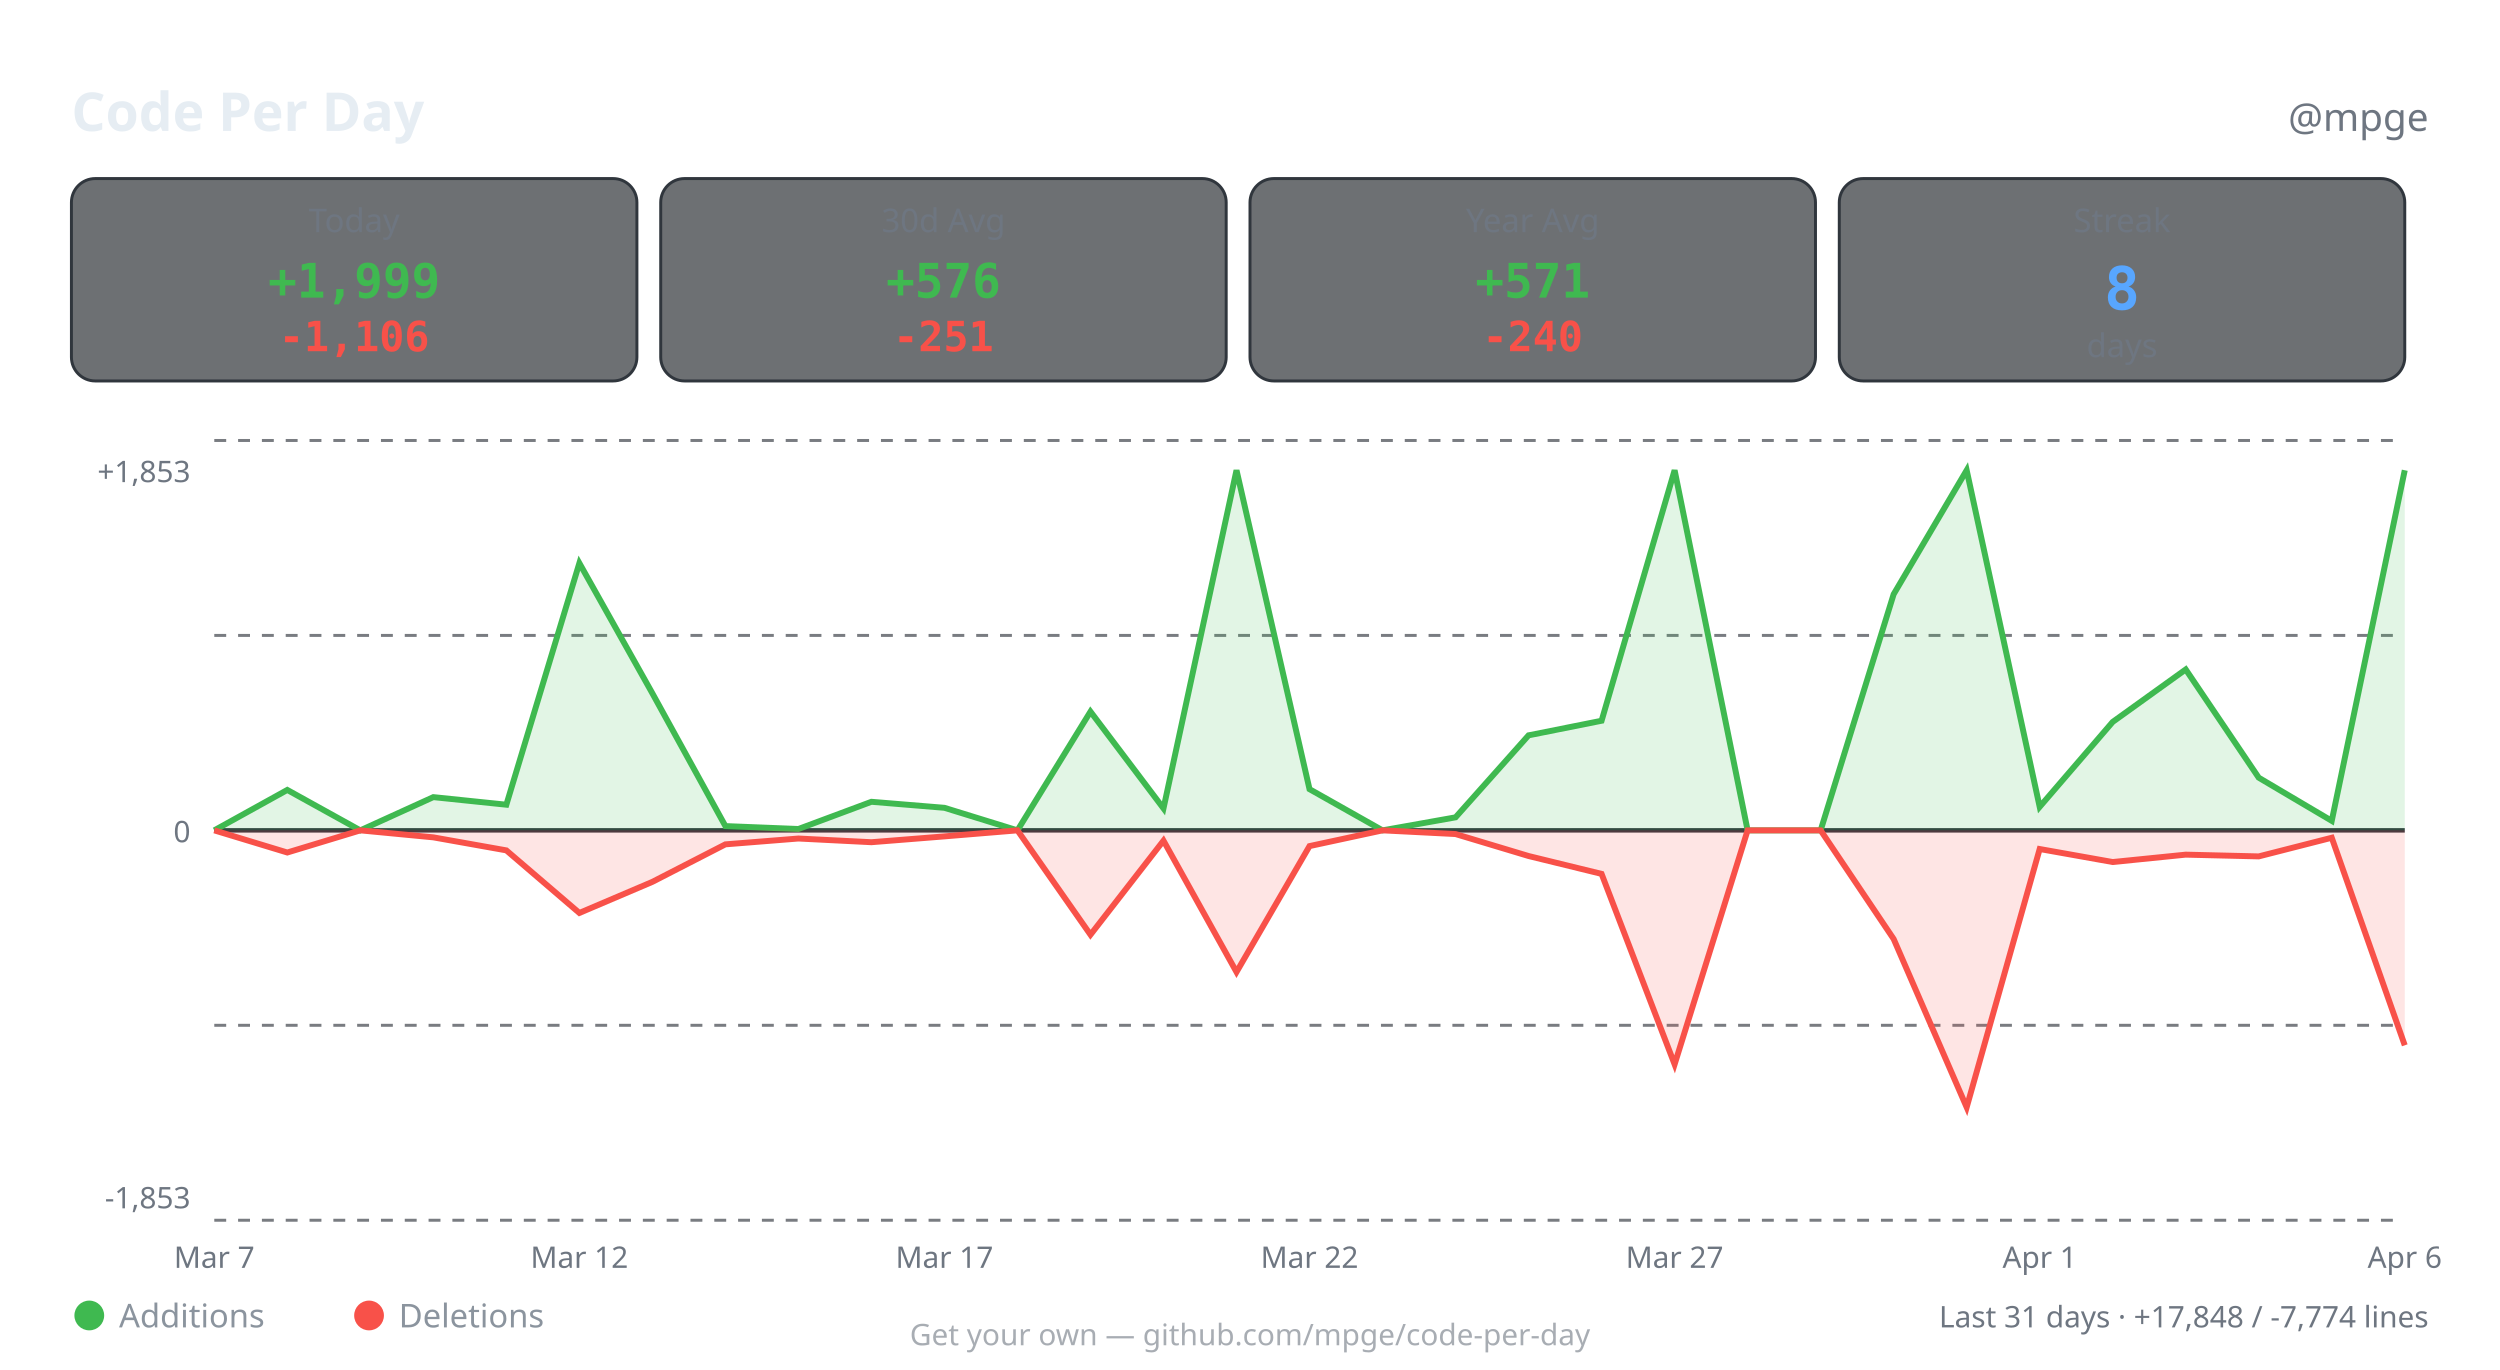
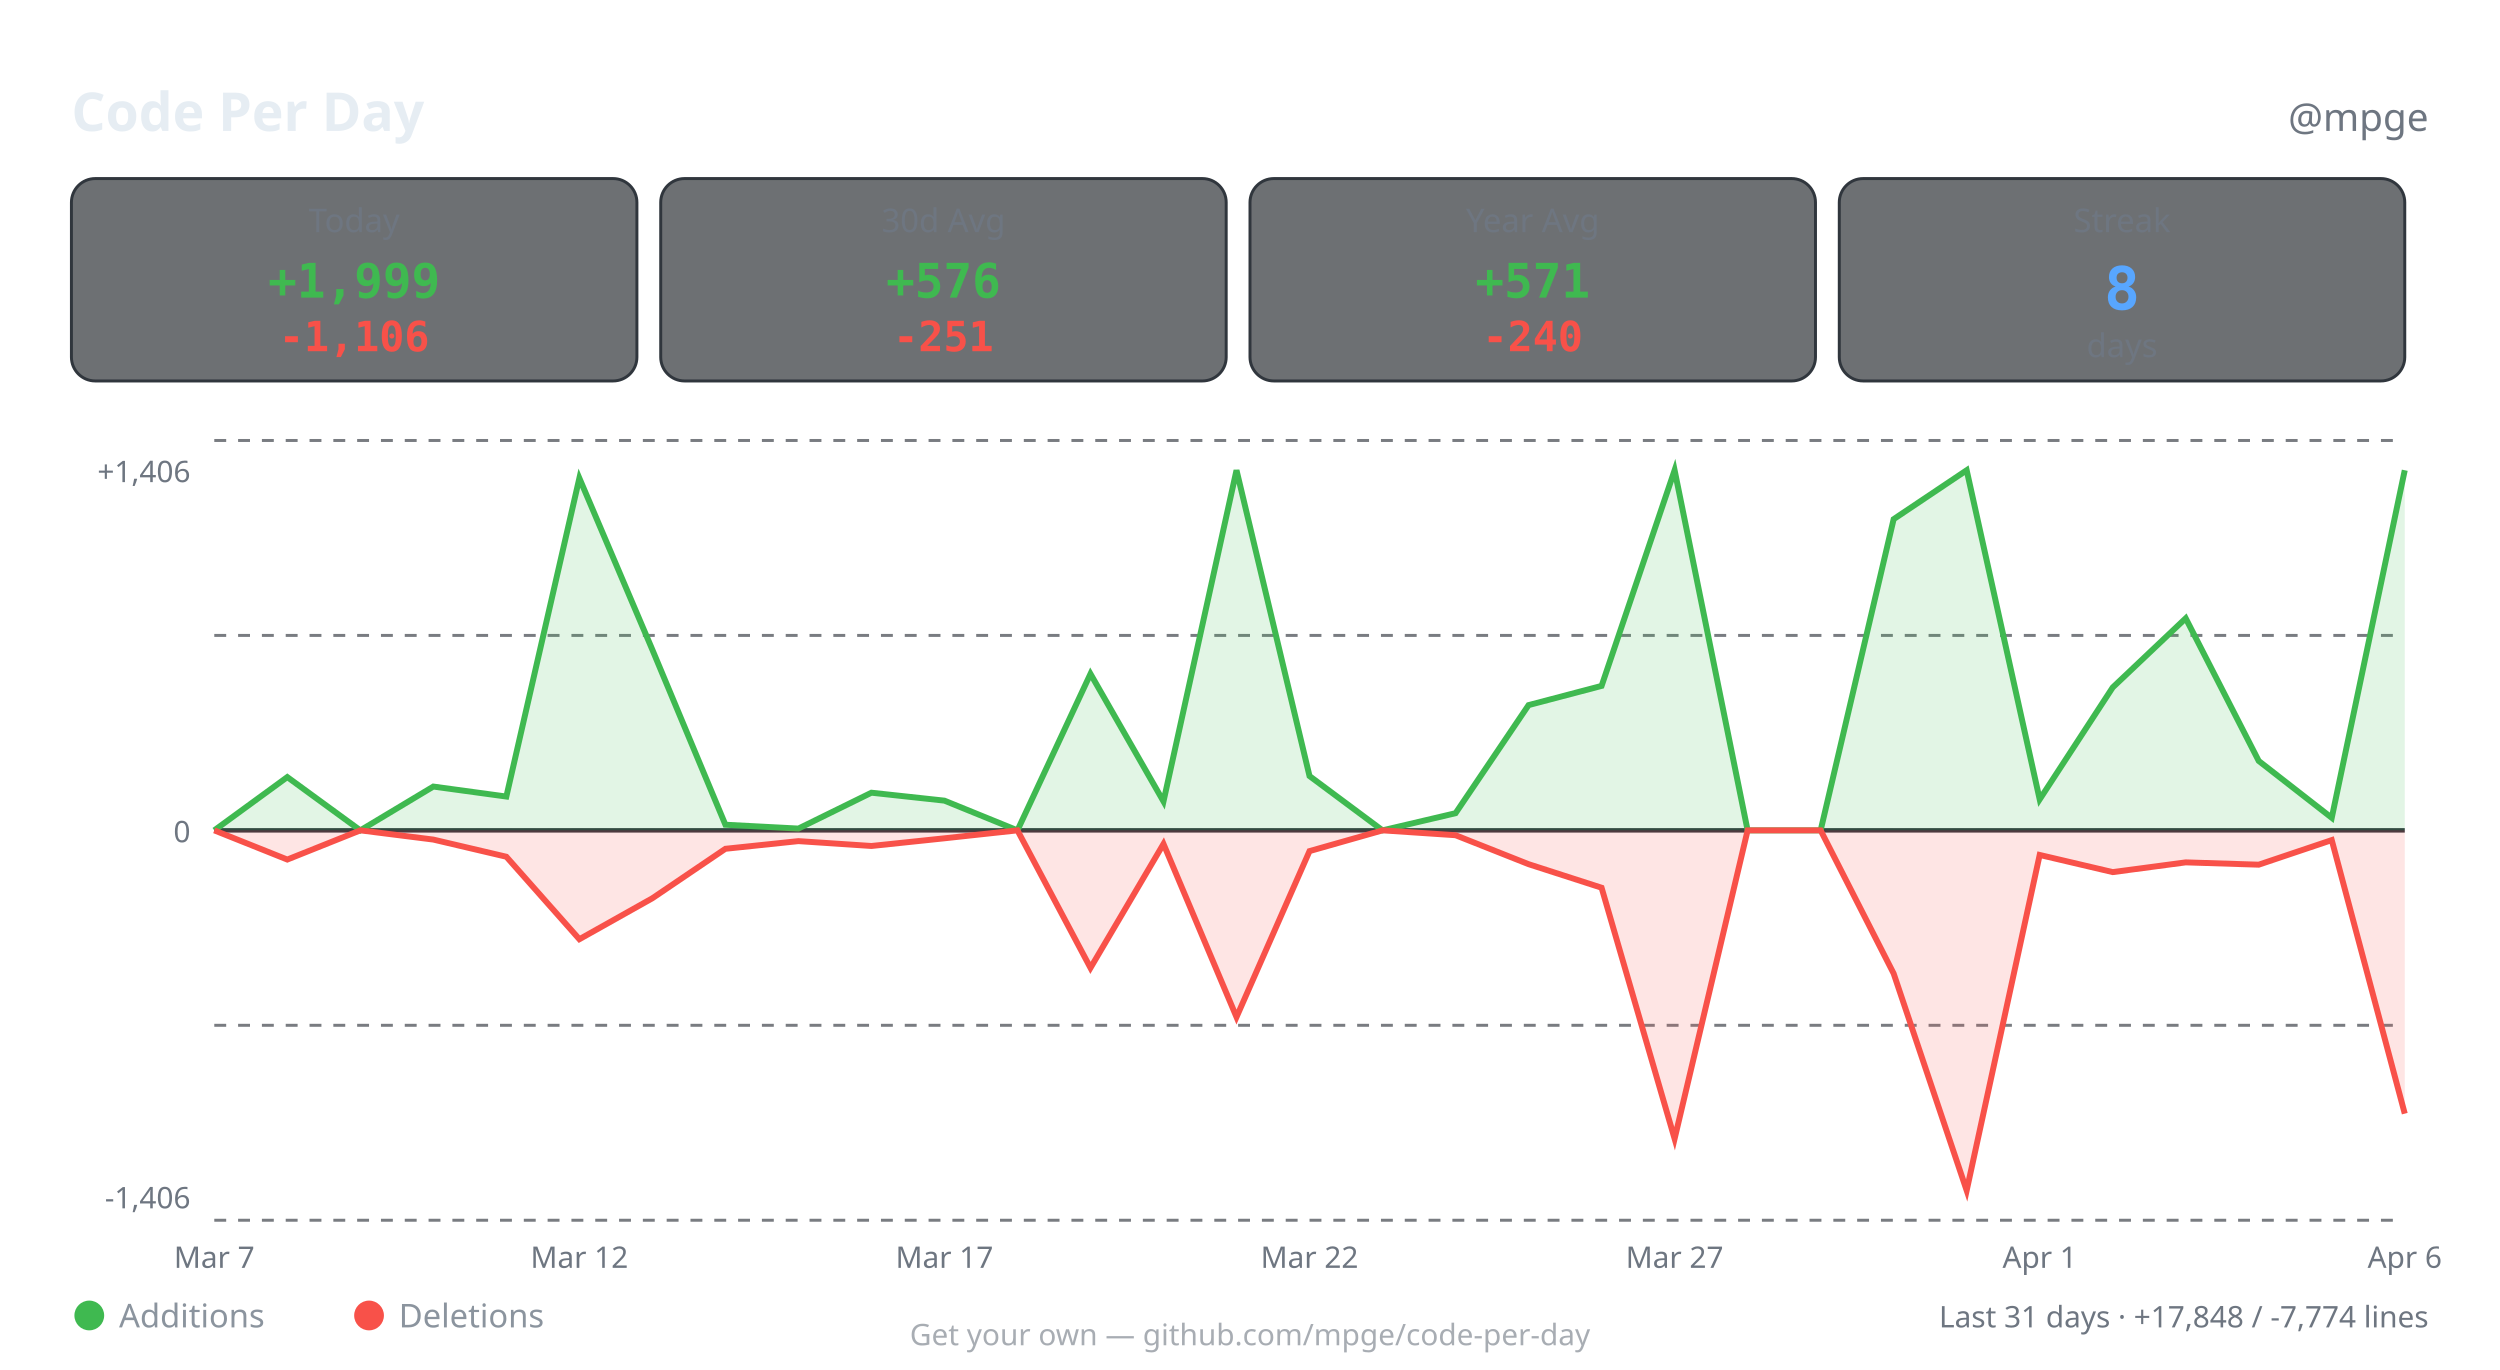
<svg xmlns="http://www.w3.org/2000/svg" width="840" height="460" viewBox="0 0 840 460">
  <style>
      @keyframes fadeInUp {
        from { opacity: 0; transform: translateY(12px); }
        to   { opacity: 1; transform: translateY(0); }
      }
      @keyframes growBar {
        from { transform: scaleY(0); }
        to   { transform: scaleY(1); }
      }
      .cpd-header  { animation: fadeInUp 0.5s ease both; }
      .cpd-stats   { animation: fadeInUp 0.5s ease 0.15s both; }
      .cpd-chart   { animation: fadeInUp 0.5s ease 0.3s both; }
      .cpd-legend  { animation: fadeInUp 0.5s ease 0.45s both; }
    </style>
  <rect width="840" height="460" rx="12" fill="transparent" />
  <g class="cpd-header">
    <a href="https://github.com/mpge/code-per-day" target="_blank">
      <text x="24" y="44" fill="#e6edf3" font-size="18" font-family="'Segoe UI', sans-serif" font-weight="700">Code Per Day</text>
    </a>
    <text x="816" y="44" fill="#6e7681" font-size="13" font-family="'Segoe UI', sans-serif" text-anchor="end" font-weight="500">@mpge</text>
  </g>
  <g class="cpd-stats">
    <rect x="24" y="60" width="190" height="68" rx="8" fill="rgba(13,17,23,0.6)" stroke="#30363d" stroke-width="1" />
    <text x="119" y="78" fill="#6e7681" font-size="11" font-family="'Segoe UI', sans-serif" text-anchor="middle" font-weight="500">Today</text>
    <text x="119" y="100" fill="#3fb950" font-size="16" font-family="'Segoe UI Mono', 'Cascadia Code', monospace" text-anchor="middle" font-weight="700">+1,999</text>
    <text x="119" y="118" fill="#f85149" font-size="14" font-family="'Segoe UI Mono', 'Cascadia Code', monospace" text-anchor="middle" font-weight="600">-1,106</text>
    <rect x="222" y="60" width="190" height="68" rx="8" fill="rgba(13,17,23,0.6)" stroke="#30363d" stroke-width="1" />
    <text x="317" y="78" fill="#6e7681" font-size="11" font-family="'Segoe UI', sans-serif" text-anchor="middle" font-weight="500">30d Avg</text>
    <text x="317" y="100" fill="#3fb950" font-size="16" font-family="'Segoe UI Mono', 'Cascadia Code', monospace" text-anchor="middle" font-weight="700">+576</text>
    <text x="317" y="118" fill="#f85149" font-size="14" font-family="'Segoe UI Mono', 'Cascadia Code', monospace" text-anchor="middle" font-weight="600">-251</text>
    <rect x="420" y="60" width="190" height="68" rx="8" fill="rgba(13,17,23,0.6)" stroke="#30363d" stroke-width="1" />
    <text x="515" y="78" fill="#6e7681" font-size="11" font-family="'Segoe UI', sans-serif" text-anchor="middle" font-weight="500">Year Avg</text>
    <text x="515" y="100" fill="#3fb950" font-size="16" font-family="'Segoe UI Mono', 'Cascadia Code', monospace" text-anchor="middle" font-weight="700">+571</text>
    <text x="515" y="118" fill="#f85149" font-size="14" font-family="'Segoe UI Mono', 'Cascadia Code', monospace" text-anchor="middle" font-weight="600">-240</text>
    <rect x="618" y="60" width="190" height="68" rx="8" fill="rgba(13,17,23,0.6)" stroke="#30363d" stroke-width="1" />
    <text x="713" y="78" fill="#6e7681" font-size="11" font-family="'Segoe UI', sans-serif" text-anchor="middle" font-weight="500">Streak</text>
    <text x="713" y="104" fill="#58a6ff" font-size="20" font-family="'Segoe UI Mono', 'Cascadia Code', monospace" text-anchor="middle" font-weight="700">8</text>
    <text x="713" y="120" fill="#6e7681" font-size="11" font-family="'Segoe UI', sans-serif" text-anchor="middle">days</text>
  </g>
  <g class="cpd-chart">
    <line x1="72" y1="148" x2="808" y2="148" stroke="rgba(33,38,45,0.6)" stroke-width="1" stroke-dasharray="4,4" />
    <line x1="72" y1="213.5" x2="808" y2="213.5" stroke="rgba(33,38,45,0.6)" stroke-width="1" stroke-dasharray="4,4" />
    <line x1="72" y1="279" x2="808" y2="279" stroke="rgba(33,38,45,0.6)" stroke-width="1" stroke-dasharray="4,4" />
    <line x1="72" y1="344.5" x2="808" y2="344.5" stroke="rgba(33,38,45,0.6)" stroke-width="1" stroke-dasharray="4,4" />
    <line x1="72" y1="410" x2="808" y2="410" stroke="rgba(33,38,45,0.6)" stroke-width="1" stroke-dasharray="4,4" />
    <line x1="72" y1="279" x2="808" y2="279" stroke="#30363d" stroke-width="1.5" />
-     <text x="64" y="162" fill="#6e7681" font-size="10" font-family="'Segoe UI', sans-serif" text-anchor="end">+1,853</text>
-     <text x="64" y="406" fill="#6e7681" font-size="10" font-family="'Segoe UI', sans-serif" text-anchor="end">-1,853</text>
+     <text x="64" y="162" fill="#6e7681" font-size="10" font-family="'Segoe UI', sans-serif" text-anchor="end">+1,406</text>
+     <text x="64" y="406" fill="#6e7681" font-size="10" font-family="'Segoe UI', sans-serif" text-anchor="end">-1,406</text>
    <text x="64" y="283" fill="#6e7681" font-size="10" font-family="'Segoe UI', sans-serif" text-anchor="end">0</text>
-     <path d="M 72 279 L 72 279 L 96.533 265.418 L 121.067 279 L 145.6 267.834 L 170.133 270.38 L 194.667 189.213 L 219.2 232.964 L 243.733 277.563 L 268.267 278.543 L 292.8 269.401 L 317.333 271.425 L 341.867 279 L 366.4 239.102 L 390.933 271.621 L 415.467 158 L 440 265.157 L 464.533 279 L 489.067 274.625 L 513.6 247.069 L 538.133 242.171 L 562.667 158 L 587.2 279 L 611.733 279 L 636.267 199.661 L 660.8 158 L 685.333 271.099 L 709.867 242.563 L 734.4 224.932 L 758.933 261.304 L 783.467 275.8 L 808 158 L 808 279 Z" fill="#3fb950" opacity="0.15" />
-     <path d="M 72 279 L 72 279 L 96.533 265.418 L 121.067 279 L 145.6 267.834 L 170.133 270.38 L 194.667 189.213 L 219.2 232.964 L 243.733 277.563 L 268.267 278.543 L 292.8 269.401 L 317.333 271.425 L 341.867 279 L 366.4 239.102 L 390.933 271.621 L 415.467 158 L 440 265.157 L 464.533 279 L 489.067 274.625 L 513.6 247.069 L 538.133 242.171 L 562.667 158 L 587.2 279 L 611.733 279 L 636.267 199.661 L 660.8 158 L 685.333 271.099 L 709.867 242.563 L 734.4 224.932 L 758.933 261.304 L 783.467 275.8 L 808 158" fill="none" stroke="#3fb950" stroke-width="2" />
-     <path d="M 72 279 L 72 279 L 96.533 286.444 L 121.067 279 L 145.6 281.351 L 170.133 285.726 L 194.667 306.752 L 219.2 296.304 L 243.733 283.702 L 268.267 281.743 L 292.8 282.983 L 317.333 281.024 L 341.867 279 L 366.4 314.066 L 390.933 282.461 L 415.467 326.603 L 440 284.289 L 464.533 279 L 489.067 280.241 L 513.6 287.62 L 538.133 293.627 L 562.667 357.621 L 587.2 279 L 611.733 279 L 636.267 315.502 L 660.8 372.052 L 685.333 285.269 L 709.867 289.644 L 734.4 287.162 L 758.933 287.75 L 783.467 281.481 L 808 351.221 L 808 279 Z" fill="#f85149" opacity="0.15" />
-     <path d="M 72 279 L 72 279 L 96.533 286.444 L 121.067 279 L 145.6 281.351 L 170.133 285.726 L 194.667 306.752 L 219.2 296.304 L 243.733 283.702 L 268.267 281.743 L 292.8 282.983 L 317.333 281.024 L 341.867 279 L 366.4 314.066 L 390.933 282.461 L 415.467 326.603 L 440 284.289 L 464.533 279 L 489.067 280.241 L 513.6 287.62 L 538.133 293.627 L 562.667 357.621 L 587.2 279 L 611.733 279 L 636.267 315.502 L 660.8 372.052 L 685.333 285.269 L 709.867 289.644 L 734.4 287.162 L 758.933 287.75 L 783.467 281.481 L 808 351.221" fill="none" stroke="#f85149" stroke-width="2" />
+     <path d="M 72 279 L 72 279 L 96.533 261.1 L 121.067 279 L 145.6 264.284 L 170.133 267.64 L 194.667 160.668 L 219.2 218.328 L 243.733 277.107 L 268.267 278.398 L 292.8 266.349 L 317.333 269.017 L 341.867 279 L 366.4 226.417 L 390.933 269.275 L 415.467 158 L 440 260.755 L 464.533 279 L 489.067 273.234 L 513.6 236.917 L 538.133 230.462 L 562.667 158 L 587.2 279 L 611.733 279 L 636.267 174.437 L 660.8 158 L 685.333 268.587 L 709.867 230.979 L 734.4 207.743 L 758.933 255.678 L 783.467 274.783 L 808 158 L 808 279 Z" fill="#3fb950" opacity="0.15" />
+     <path d="M 72 279 L 72 279 L 96.533 261.1 L 121.067 279 L 145.6 264.284 L 170.133 267.64 L 194.667 160.668 L 219.2 218.328 L 243.733 277.107 L 268.267 278.398 L 292.8 266.349 L 317.333 269.017 L 341.867 279 L 366.4 226.417 L 390.933 269.275 L 415.467 158 L 440 260.755 L 464.533 279 L 489.067 273.234 L 513.6 236.917 L 538.133 230.462 L 562.667 158 L 587.2 279 L 611.733 279 L 636.267 174.437 L 660.8 158 L 685.333 268.587 L 709.867 230.979 L 734.4 207.743 L 758.933 255.678 L 783.467 274.783 L 808 158" fill="none" stroke="#3fb950" stroke-width="2" />
+     <path d="M 72 279 L 72 279 L 96.533 288.811 L 121.067 279 L 145.6 282.098 L 170.133 287.864 L 194.667 315.575 L 219.2 301.806 L 243.733 285.196 L 268.267 282.615 L 292.8 284.25 L 317.333 281.668 L 341.867 279 L 366.4 325.214 L 390.933 283.561 L 415.467 341.738 L 440 285.971 L 464.533 279 L 489.067 280.635 L 513.6 290.36 L 538.133 298.277 L 562.667 382.616 L 587.2 279 L 611.733 279 L 636.267 327.107 L 660.8 400 L 685.333 287.262 L 709.867 293.028 L 734.4 289.757 L 758.933 290.532 L 783.467 282.27 L 808 374.182 L 808 279 Z" fill="#f85149" opacity="0.15" />
+     <path d="M 72 279 L 72 279 L 96.533 288.811 L 121.067 279 L 145.6 282.098 L 170.133 287.864 L 194.667 315.575 L 219.2 301.806 L 243.733 285.196 L 268.267 282.615 L 292.8 284.25 L 317.333 281.668 L 341.867 279 L 366.4 325.214 L 390.933 283.561 L 415.467 341.738 L 440 285.971 L 464.533 279 L 489.067 280.635 L 513.6 290.36 L 538.133 298.277 L 562.667 382.616 L 587.2 279 L 611.733 279 L 636.267 327.107 L 660.8 400 L 685.333 287.262 L 709.867 293.028 L 734.4 289.757 L 758.933 290.532 L 783.467 282.27 L 808 374.182" fill="none" stroke="#f85149" stroke-width="2" />
    <text x="72" y="426" fill="#6e7681" font-size="10" font-family="'Segoe UI', sans-serif" text-anchor="middle">Mar 7</text>
    <text x="194.667" y="426" fill="#6e7681" font-size="10" font-family="'Segoe UI', sans-serif" text-anchor="middle">Mar 12</text>
    <text x="317.333" y="426" fill="#6e7681" font-size="10" font-family="'Segoe UI', sans-serif" text-anchor="middle">Mar 17</text>
    <text x="440" y="426" fill="#6e7681" font-size="10" font-family="'Segoe UI', sans-serif" text-anchor="middle">Mar 22</text>
    <text x="562.667" y="426" fill="#6e7681" font-size="10" font-family="'Segoe UI', sans-serif" text-anchor="middle">Mar 27</text>
    <text x="685.333" y="426" fill="#6e7681" font-size="10" font-family="'Segoe UI', sans-serif" text-anchor="middle">Apr 1</text>
    <text x="808" y="426" fill="#6e7681" font-size="10" font-family="'Segoe UI', sans-serif" text-anchor="middle">Apr 6</text>
  </g>
  <g class="cpd-legend">
    <circle cx="30" cy="442" r="5" fill="#3fb950" />
    <text x="40" y="446" fill="#8b949e" font-size="11" font-family="'Segoe UI', sans-serif">Additions</text>
    <circle cx="124" cy="442" r="5" fill="#f85149" />
    <text x="134" y="446" fill="#8b949e" font-size="11" font-family="'Segoe UI', sans-serif">Deletions</text>
    <text x="816" y="446" fill="#6e7681" font-size="10" font-family="'Segoe UI', sans-serif" text-anchor="end">Last 31 days · +17,848 / -7,774 lines</text>
  </g>
  <a href="https://github.com/mpge/code-per-day" target="_blank">
    <text x="420" y="452" fill="#6e7681" font-size="10" font-family="'Segoe UI', sans-serif" text-anchor="middle" opacity="0.6">Get your own — github.com/mpge/code-per-day</text>
  </a>
</svg>
